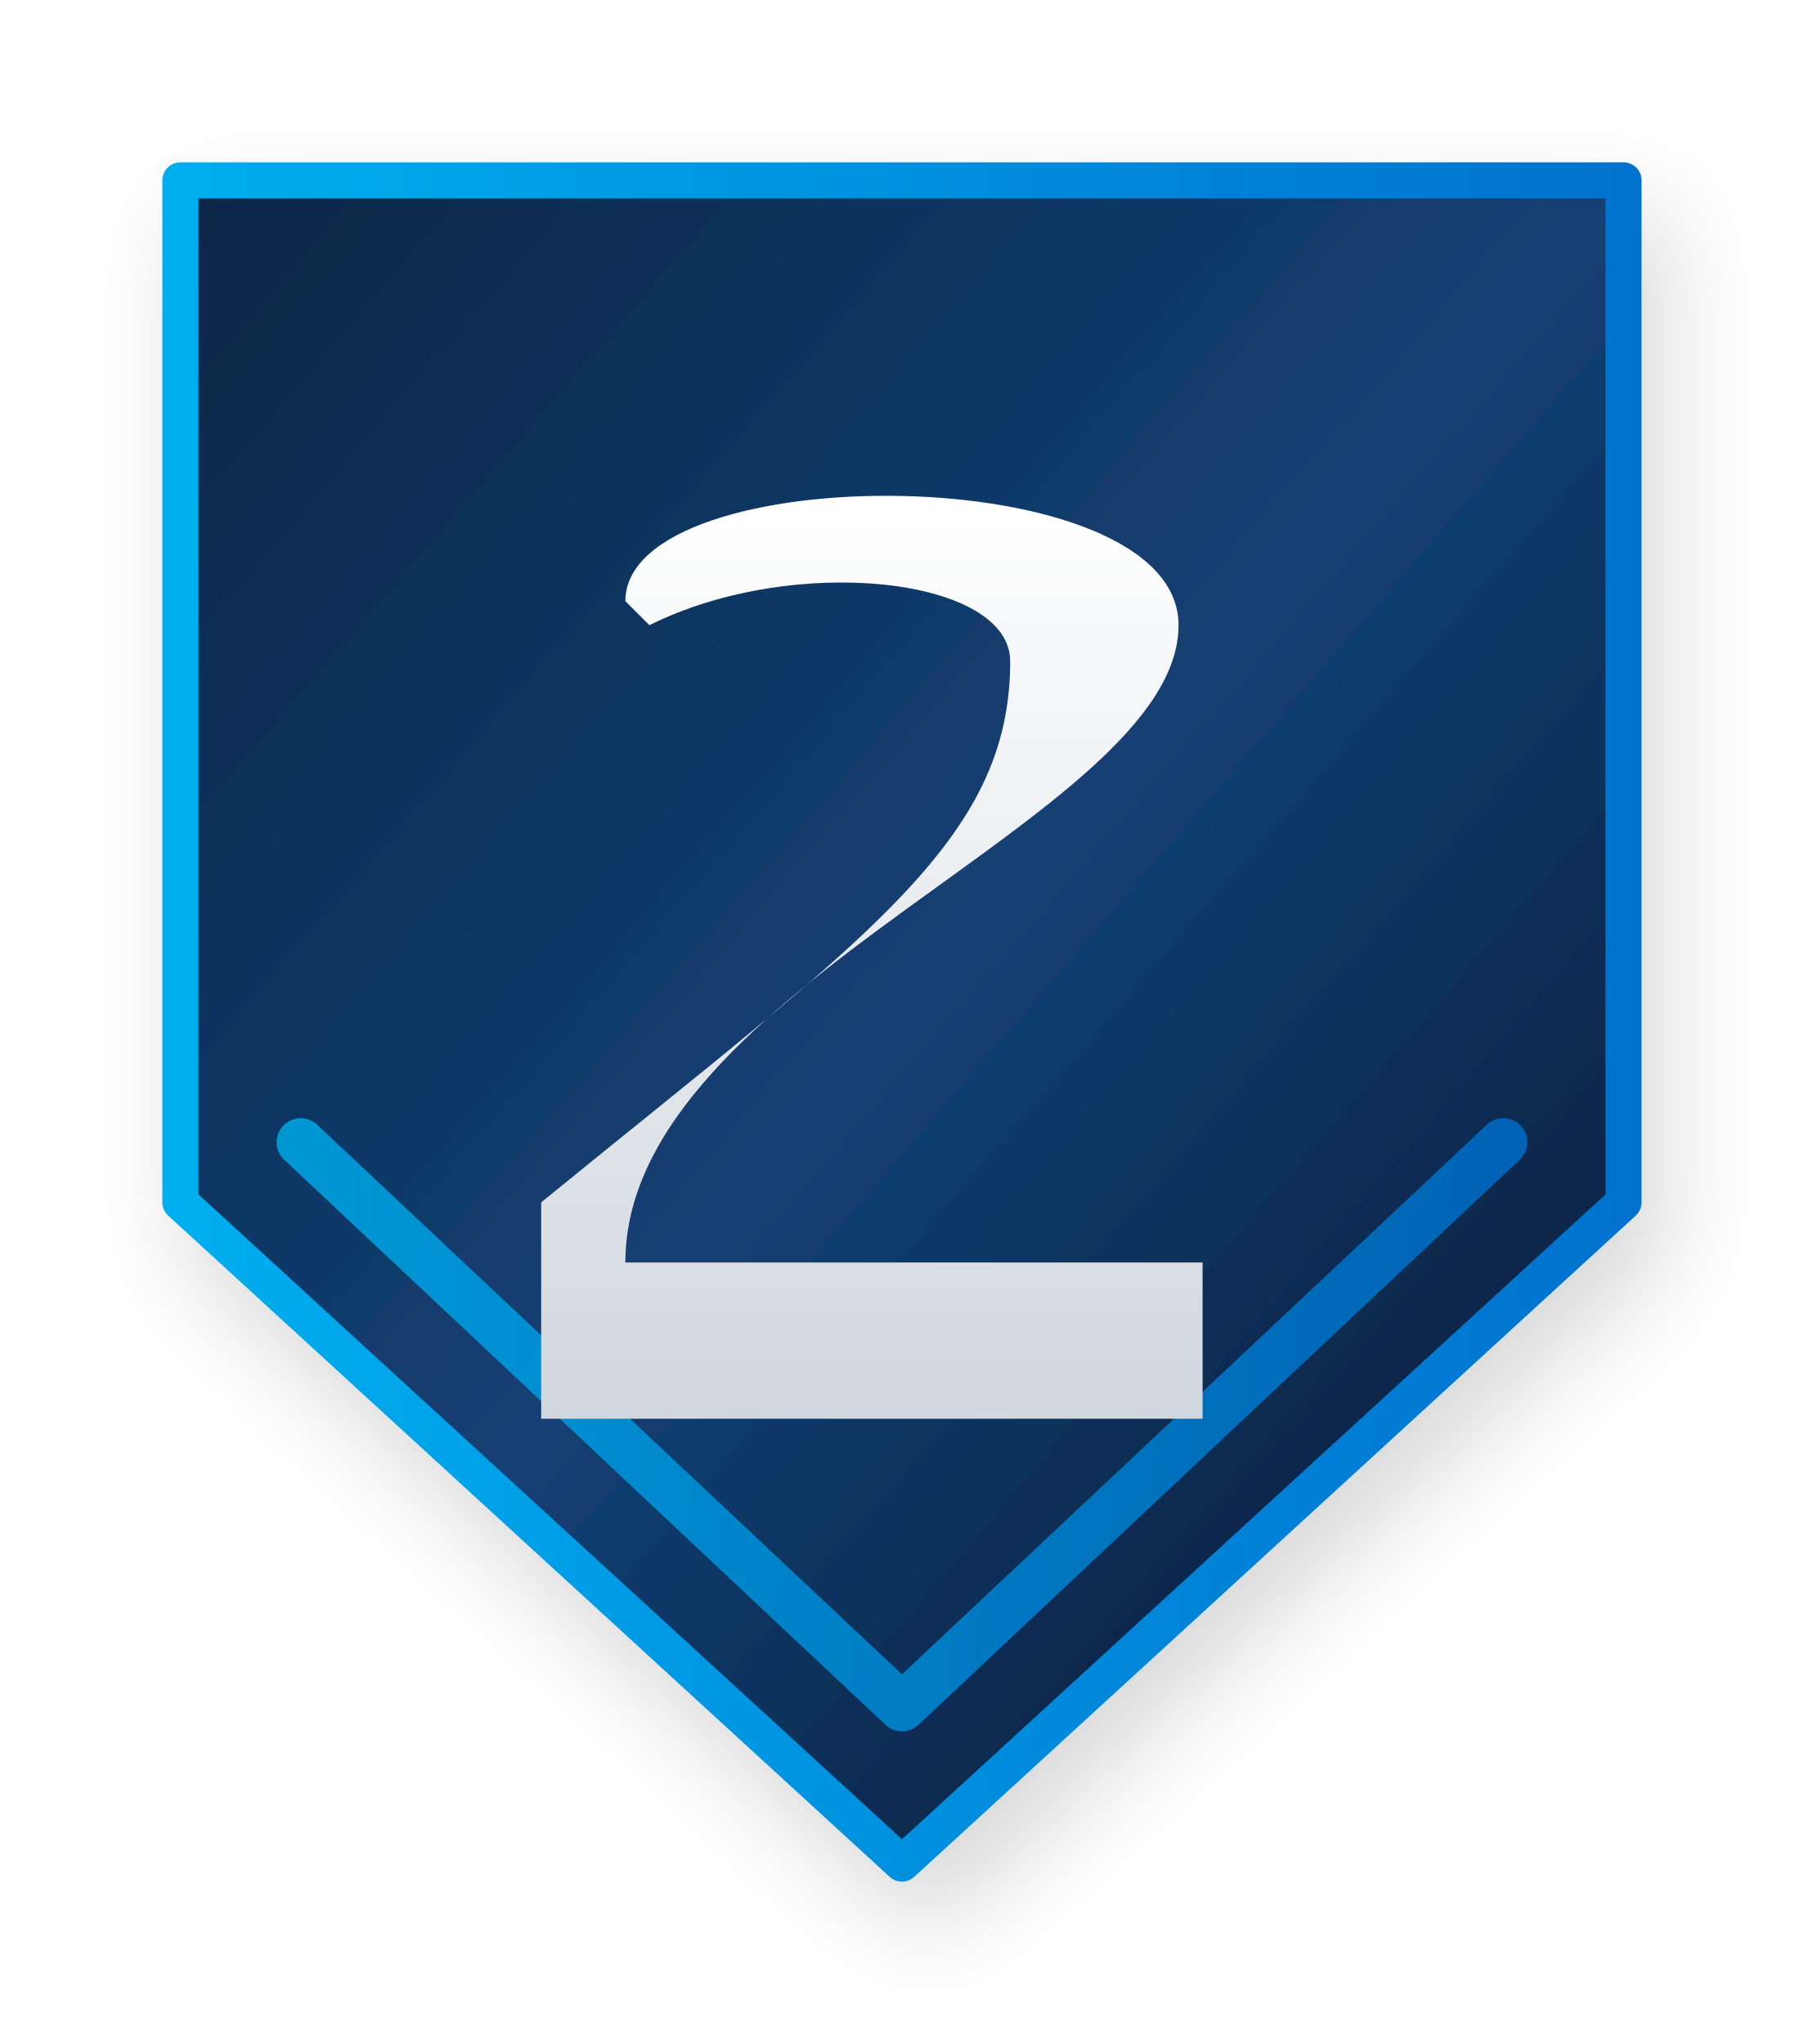
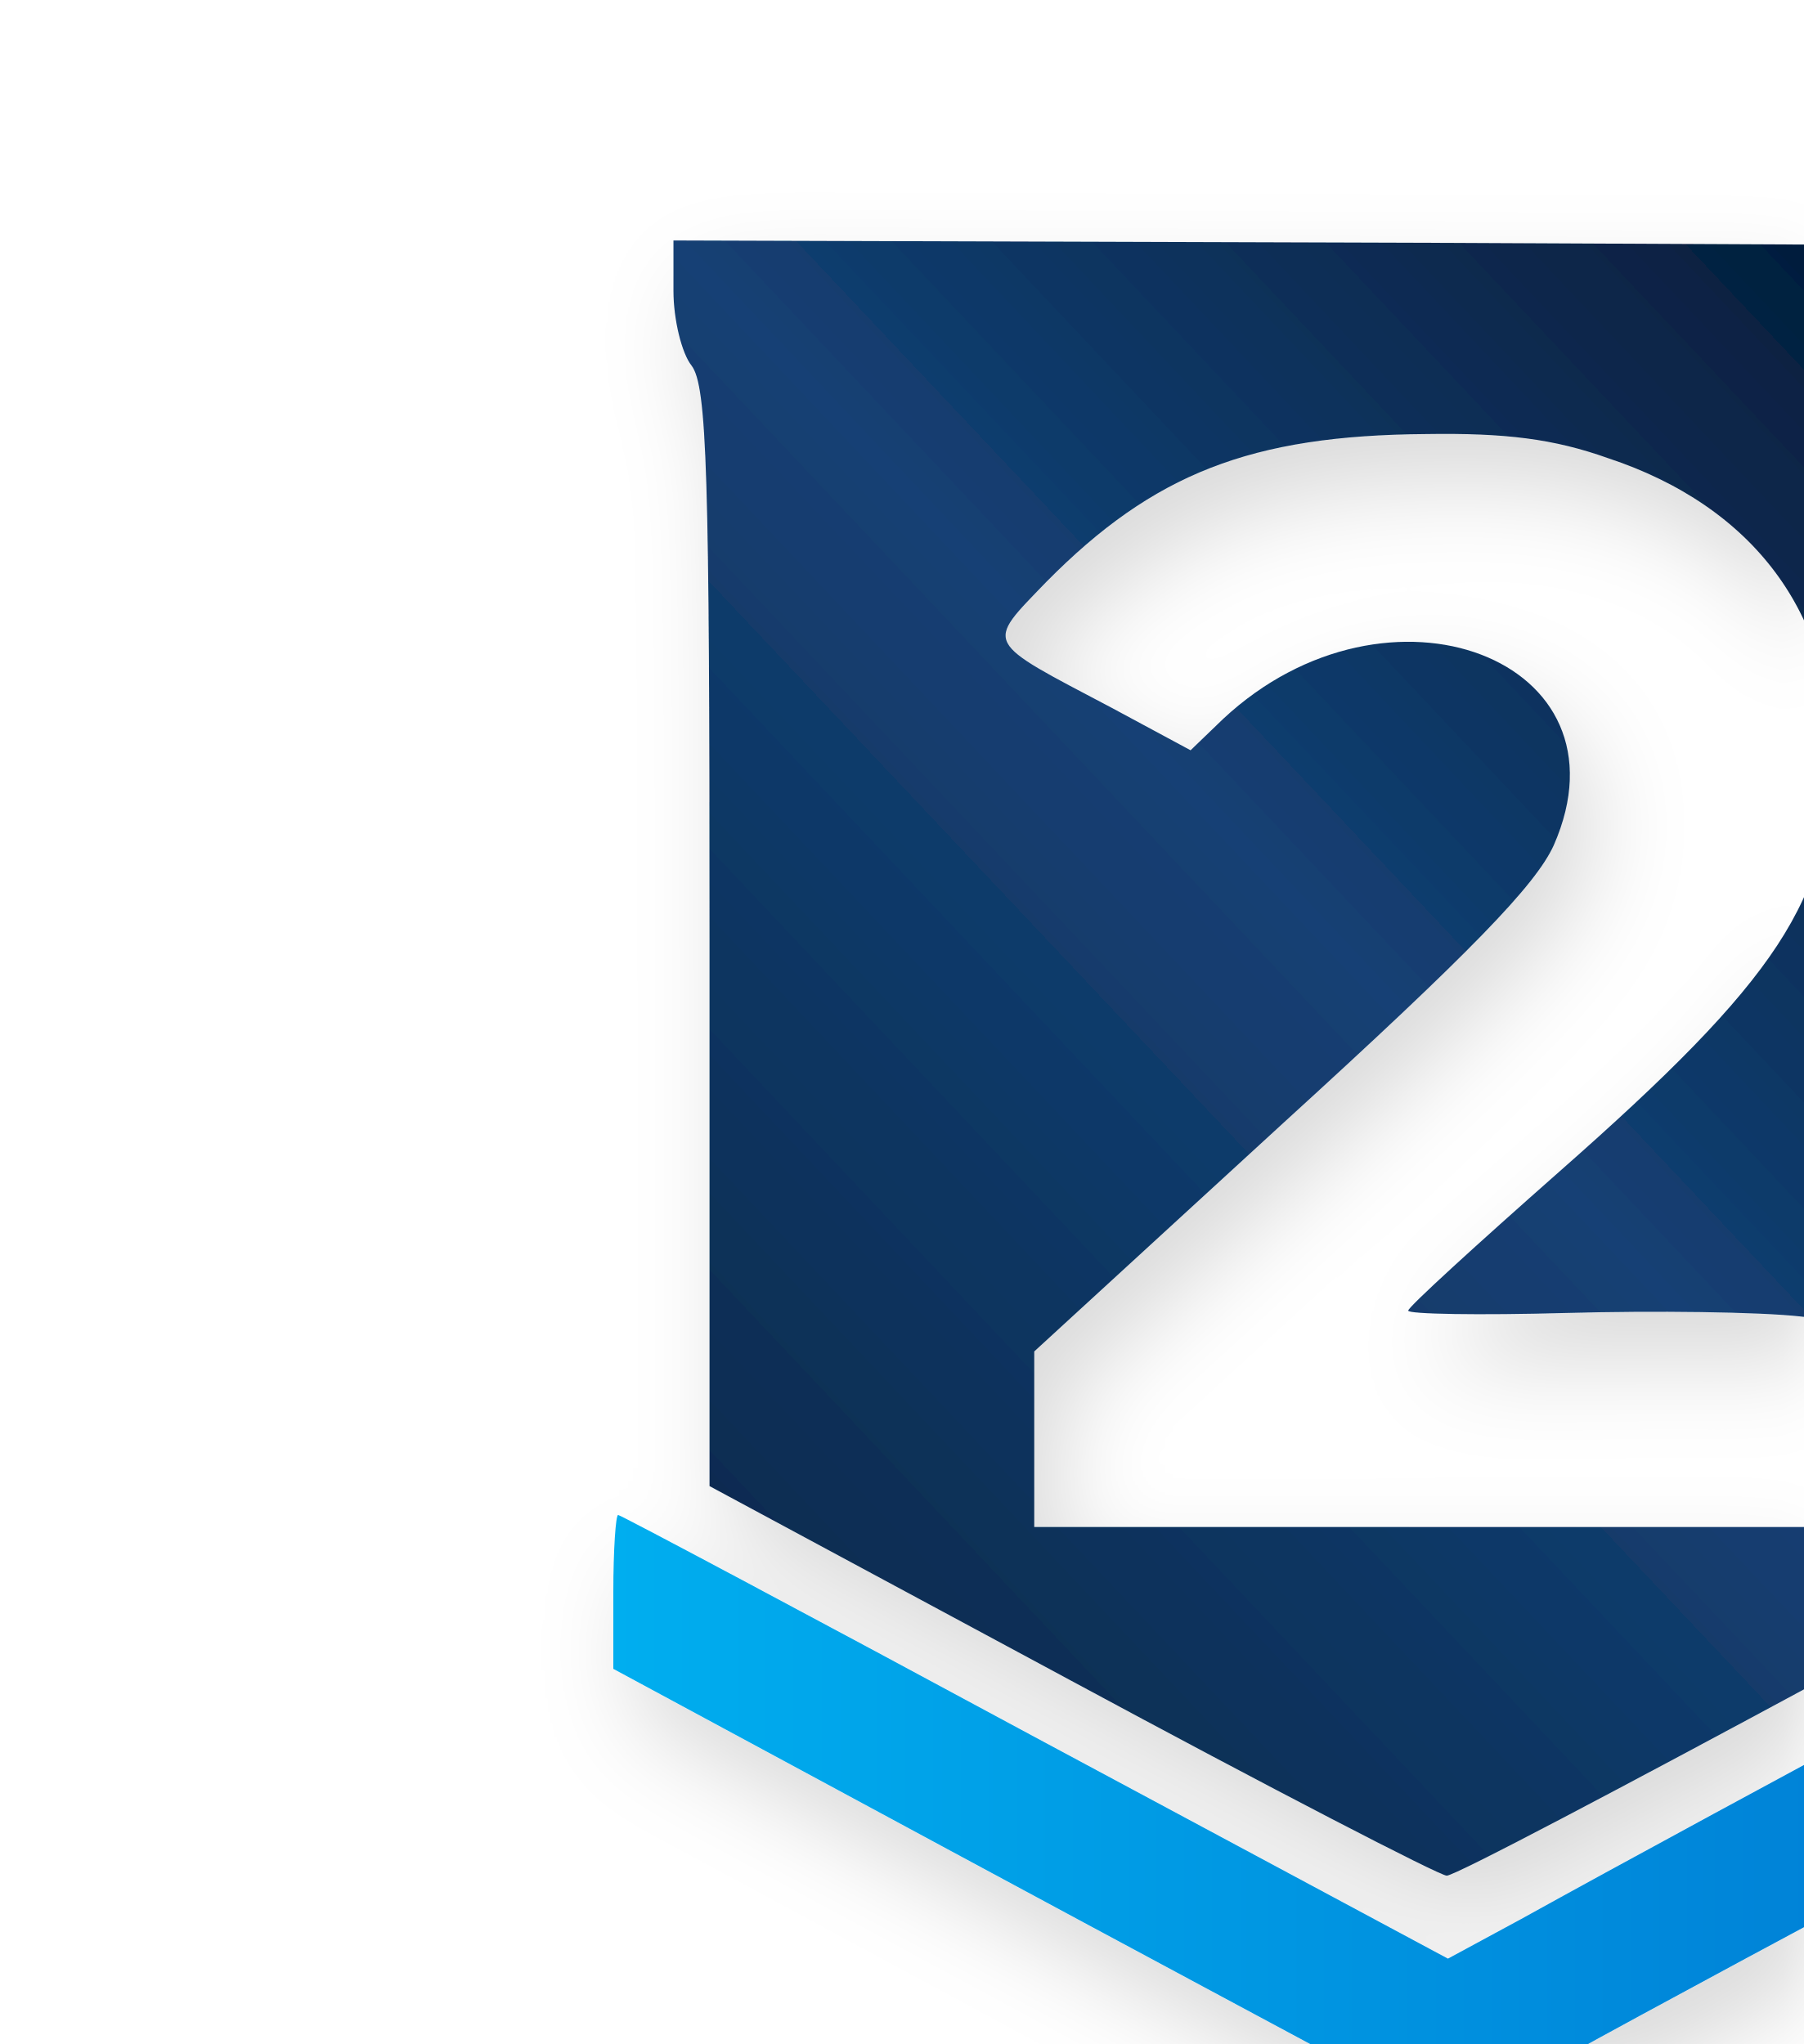
<svg xmlns="http://www.w3.org/2000/svg" viewBox="0 0 150 170">
  <defs>
    <linearGradient id="shieldNavy" x1="0%" y1="0%" x2="100%" y2="100%">
      <stop offset="0%" stop-color="#0B2545" />
      <stop offset="50%" stop-color="#134074" />
      <stop offset="100%" stop-color="#001229" />
    </linearGradient>
    <linearGradient id="silverMetallic" x1="0%" y1="0%" x2="0%" y2="100%">
      <stop offset="0%" stop-color="#FFFFFF" />
      <stop offset="100%" stop-color="#D0D7DE" />
    </linearGradient>
    <linearGradient id="techBlue" x1="0%" y1="0%" x2="100%" y2="0%">
      <stop offset="0%" stop-color="#00AEEF" />
      <stop offset="100%" stop-color="#0072CE" />
    </linearGradient>
    <filter id="subtleShadow" x="-10%" y="-10%" width="130%" height="130%">
      <feDropShadow dx="2" dy="4" stdDeviation="4" flood-color="#000000" flood-opacity="0.15" />
    </filter>
  </defs>
  <g filter="url(#subtleShadow)">
-     <path d="M 15 15 L 135 15 L 135 100 L 75 155 L 15 100 Z" fill="url(#shieldNavy)" stroke="url(#techBlue)" stroke-width="3" stroke-linejoin="round" />
-     <path d="M 25 95 L 75 142 L 125 95" fill="none" stroke="url(#techBlue)" stroke-width="4" stroke-linecap="round" stroke-linejoin="round" opacity="0.8" />
-     <path d="M 52 50 C 52 38, 98 38, 98 52 C 98 68, 52 82, 52 105 L 100 105 L 100 118 L 45 118 L 45 100 C 72 78, 84 70, 84 55 C 84 48, 66 46, 54 52 Z" fill="url(#silverMetallic)" />
+     <path d="M560 1628 c0 -24 7 -52 15 -62 13 -17 15 -90 15 -476 l0 -456 301 -162 c165 -89 306 -162 312 -162 7 0 147 74 312 163 l300 162 3 460 c2 392 4 465 18 493 8 18 14 43 12 55 l-3 22 -642 3 -643 2 0 -42z m777 -139 c121 -40 188 -130 186 -249 -1 -118 -44 -184 -227 -345 -68 -60 -125 -112 -125 -115 -1 -3 59 -4 131 -2 73 2 161 1 196 -3 l62 -7 0 -84 0 -84 -350 0 -350 0 0 73 0 73 206 189 c158 144 211 199 226 232 68 155 -138 233 -275 105 l-27 -26 -65 35 c-108 57 -106 52 -55 105 89 90 170 122 316 123 66 1 106 -4 151 -20z" fill="url(#shieldNavy)" transform="translate(0,187) scale(0.1,-0.1)" />
+     <path d="M510 546 l0 -64 278 -150 c152 -82 309 -166 348 -187 l70 -37 100 54 c54 30 210 114 347 187 l247 133 0 65 c0 58 -2 64 -17 59 -16 -6 -463 -246 -618 -332 l-61 -33 -343 184 c-189 102 -345 185 -347 185 -2 0 -4 -29 -4 -64z" fill="url(#techBlue)" transform="translate(0,187) scale(0.1,-0.1)" />
  </g>
</svg>
